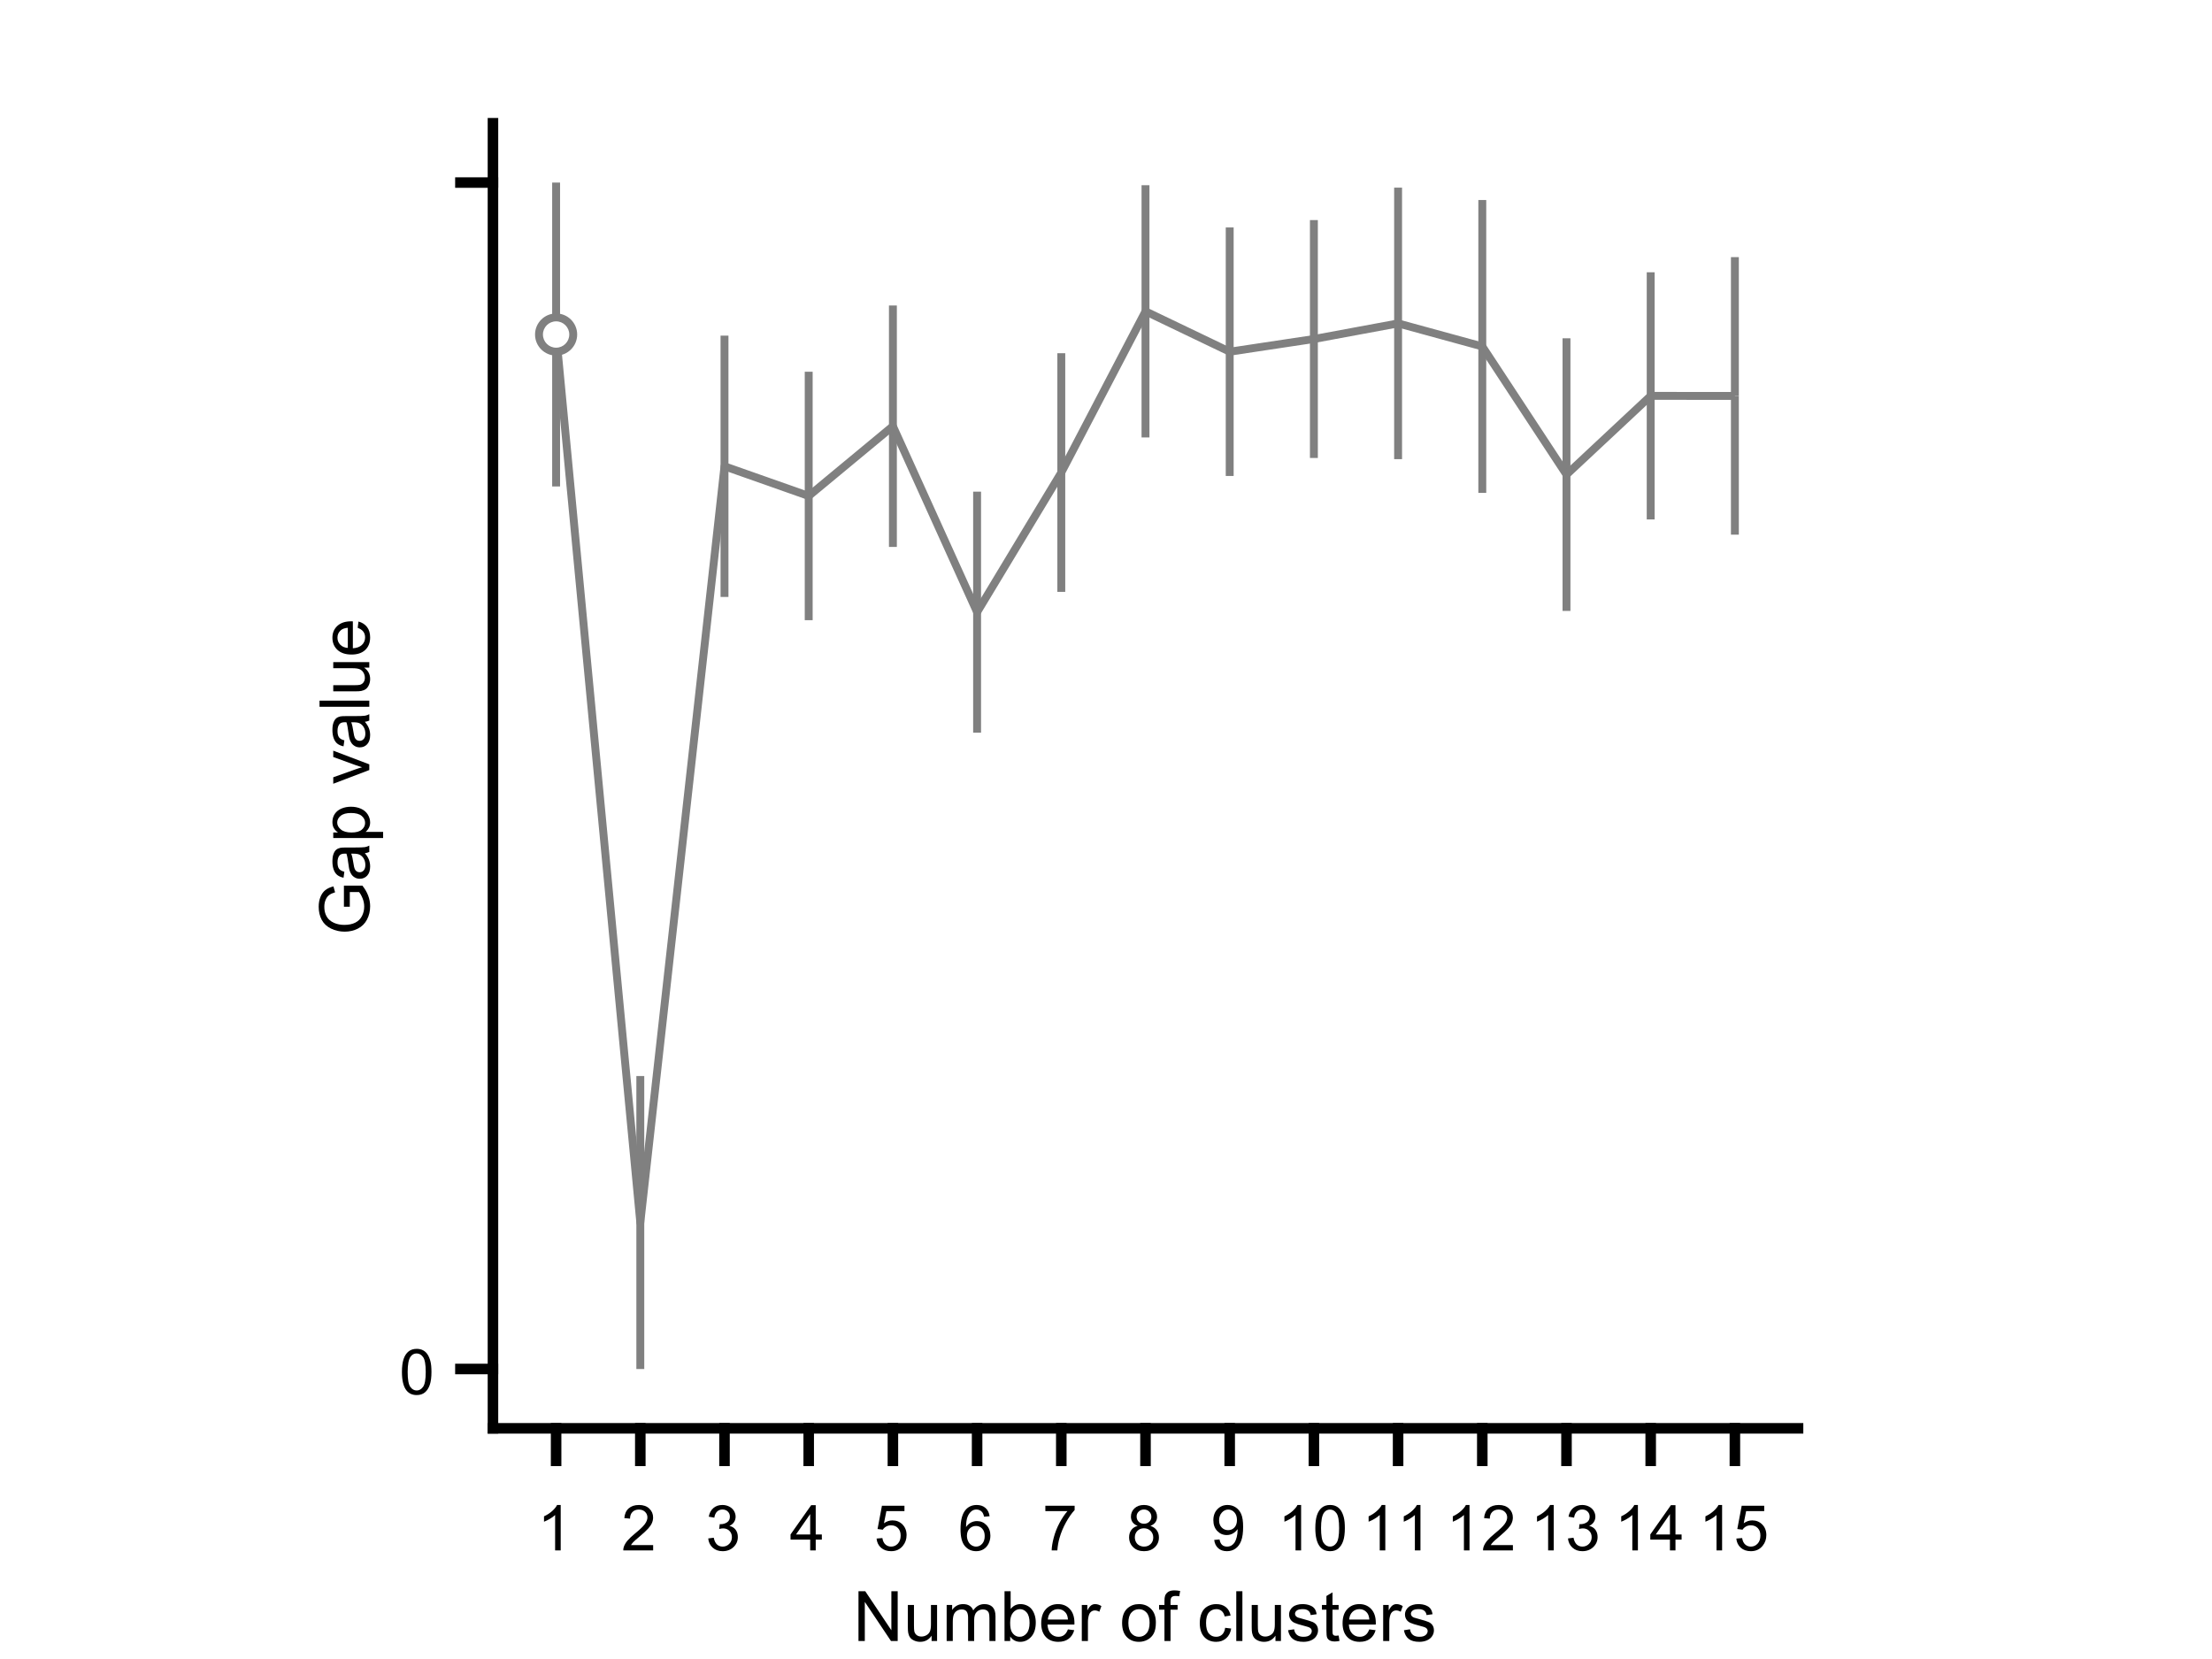
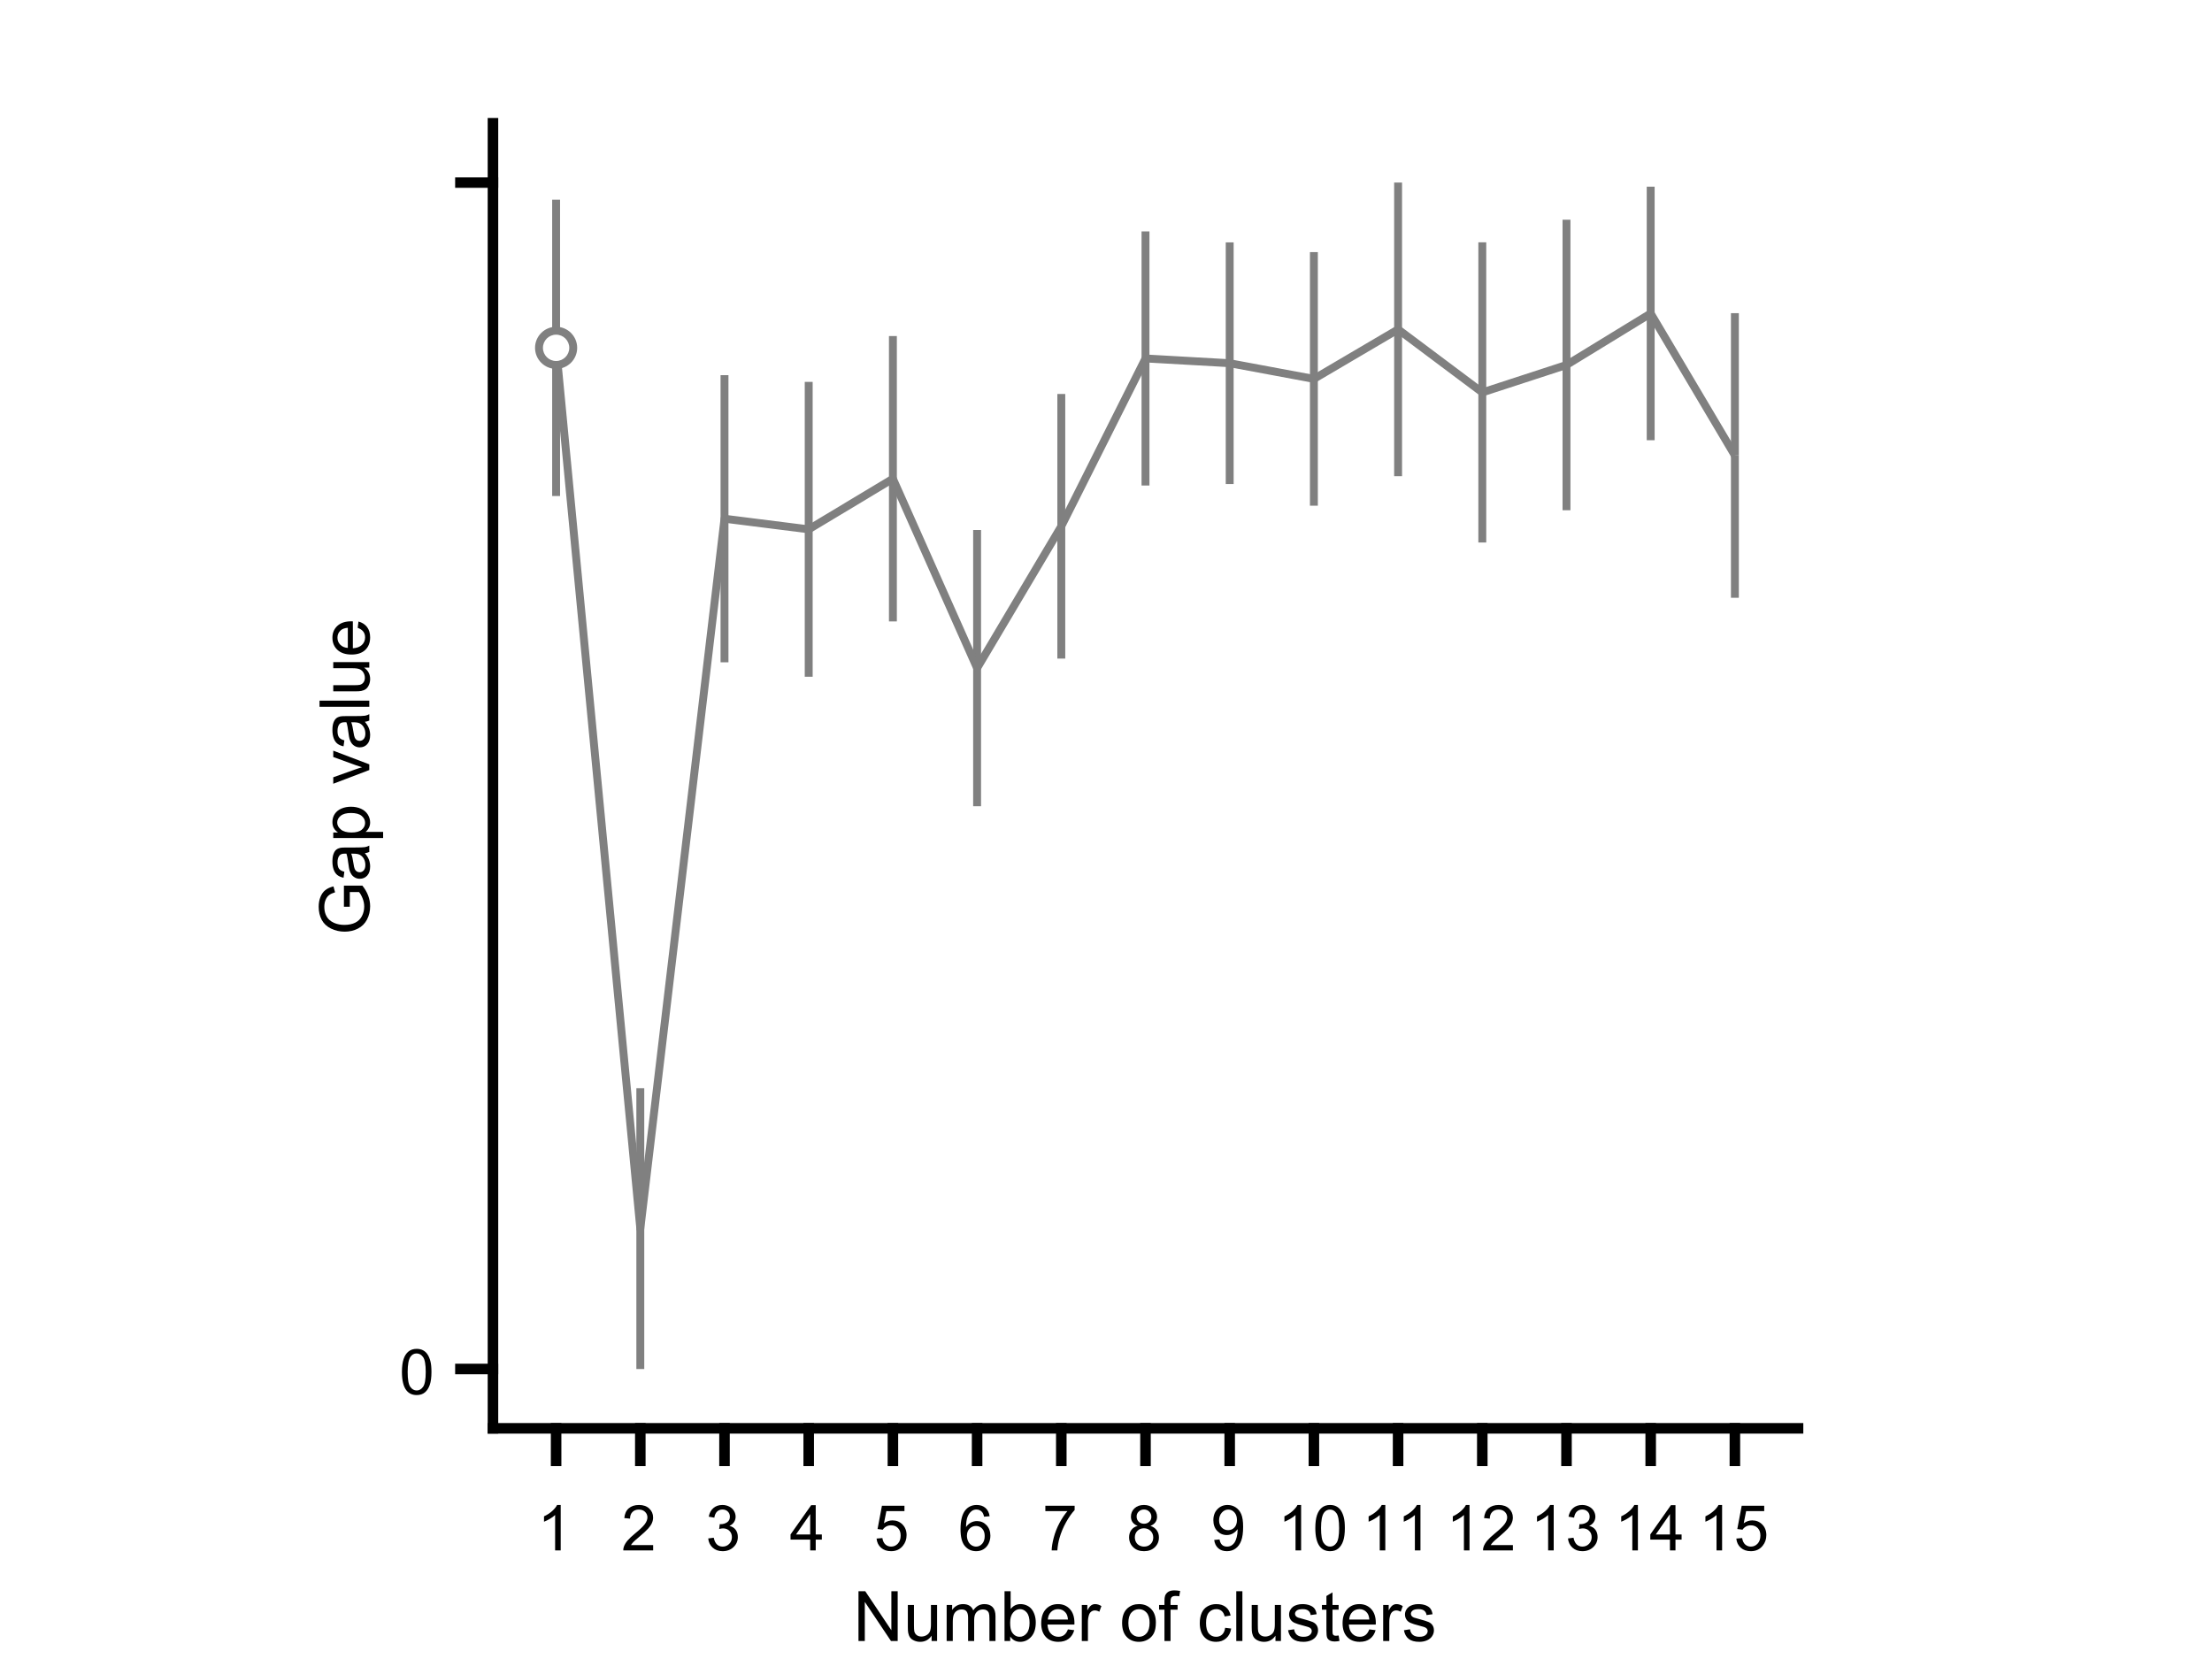
<svg xmlns="http://www.w3.org/2000/svg" style="fill-opacity:1; color-rendering:auto; color-interpolation:auto; text-rendering:auto; stroke:black; stroke-linecap:square; stroke-miterlimit:10; shape-rendering:auto; stroke-opacity:1; fill:black; stroke-dasharray:none; font-weight:normal; stroke-width:1; font-family:'Dialog'; font-style:normal; stroke-linejoin:miter; font-size:12px; stroke-dashoffset:0; image-rendering:auto;" width="700" height="525">
  <defs id="genericDefs" />
  <g>
    <defs id="defs1">
      <clipPath clipPathUnits="userSpaceOnUse" id="clipPath1">
        <path d="M0 0 L700 0 L700 525 L0 525 L0 0 Z" />
      </clipPath>
    </defs>
    <g style="fill:white; stroke:white;">
      <rect x="0" y="0" width="700" style="clip-path:url(#clipPath1); stroke:none;" height="525" />
    </g>
    <g style="fill:white; text-rendering:optimizeSpeed; color-rendering:optimizeSpeed; image-rendering:optimizeSpeed; shape-rendering:crispEdges; stroke:white; color-interpolation:sRGB;">
      <rect x="0" width="700" height="525" y="0" style="stroke:none;" />
    </g>
    <g style="stroke-linecap:butt; fill:gray; text-rendering:geometricPrecision; image-rendering:optimizeQuality; color-rendering:optimizeQuality; stroke-linejoin:round; stroke:gray; color-interpolation:linearRGB; stroke-width:2.5;">
-       <line y2="153.95" style="fill:none;" x1="175.984" x2="175.984" y1="105.861" />
-       <line y2="433.227" style="fill:none;" x1="202.629" x2="202.629" y1="386.873" />
-       <line y2="188.904" style="fill:none;" x1="229.274" x2="229.274" y1="147.559" />
-       <line y2="196.266" style="fill:none;" x1="255.919" x2="255.919" y1="156.953" />
-       <line y2="173.072" style="fill:none;" x1="282.565" x2="282.565" y1="134.87" />
-       <line y2="231.851" style="fill:none;" x1="309.21" x2="309.21" y1="193.718" />
-       <line y2="187.308" style="fill:none;" x1="335.855" x2="335.855" y1="149.538" />
-       <line y2="138.428" style="fill:none;" x1="362.5" x2="362.5" y1="98.523" />
-       <line y2="150.624" style="fill:none;" x1="389.145" x2="389.145" y1="111.298" />
-       <line y2="144.925" style="fill:none;" x1="415.79" x2="415.79" y1="107.283" />
-       <line y2="145.3" style="fill:none;" x1="442.435" x2="442.435" y1="102.343" />
-       <line y2="155.975" style="fill:none;" x1="469.081" x2="469.081" y1="109.633" />
-       <line y2="193.328" style="fill:none;" x1="495.726" x2="495.726" y1="150.187" />
-       <line y2="164.384" style="fill:none;" x1="522.371" x2="522.371" y1="125.278" />
-       <line y2="169.203" style="fill:none;" x1="549.016" x2="549.016" y1="125.287" />
-       <line y2="57.773" style="fill:none;" x1="175.984" x2="175.984" y1="105.861" />
-       <line y2="340.519" style="fill:none;" x1="202.629" x2="202.629" y1="386.873" />
-       <line y2="106.214" style="fill:none;" x1="229.274" x2="229.274" y1="147.559" />
-       <line y2="117.64" style="fill:none;" x1="255.919" x2="255.919" y1="156.953" />
-       <line y2="96.667" style="fill:none;" x1="282.565" x2="282.565" y1="134.87" />
-       <line y2="155.584" style="fill:none;" x1="309.21" x2="309.21" y1="193.718" />
-       <line y2="111.769" style="fill:none;" x1="335.855" x2="335.855" y1="149.538" />
-       <line y2="58.618" style="fill:none;" x1="362.5" x2="362.5" y1="98.523" />
-       <line y2="71.971" style="fill:none;" x1="389.145" x2="389.145" y1="111.298" />
-       <line y2="69.64" style="fill:none;" x1="415.79" x2="415.79" y1="107.283" />
-       <line y2="59.385" style="fill:none;" x1="442.435" x2="442.435" y1="102.343" />
-       <line y2="63.292" style="fill:none;" x1="469.081" x2="469.081" y1="109.633" />
-       <line y2="107.047" style="fill:none;" x1="495.726" x2="495.726" y1="150.187" />
-       <line y2="86.173" style="fill:none;" x1="522.371" x2="522.371" y1="125.278" />
-       <line y2="81.372" style="fill:none;" x1="549.016" x2="549.016" y1="125.287" />
-       <path d="M175.984 105.861 L202.629 386.873 L229.274 147.559 L255.919 156.953 L282.565 134.87 L309.21 193.718 L335.855 149.538 L362.5 98.523 L389.145 111.298 L415.79 107.283 L442.435 102.343 L469.081 109.633 L495.726 150.187 L522.371 125.278 L549.016 125.287" style="fill:none; fill-rule:evenodd;" />
+       <line y2="156.972" style="fill:none;" x1="175.984" x2="175.984" y1="110.075" />
+       <line y2="433.227" style="fill:none;" x1="202.629" x2="202.629" y1="388.807" />
+       <line y2="209.583" style="fill:none;" x1="229.274" x2="229.274" y1="164.148" />
+       <line y2="214.164" style="fill:none;" x1="255.919" x2="255.919" y1="167.509" />
+       <line y2="196.649" style="fill:none;" x1="282.565" x2="282.565" y1="151.5" />
+       <line y2="255.135" style="fill:none;" x1="309.21" x2="309.21" y1="211.428" />
+       <line y2="208.409" style="fill:none;" x1="335.855" x2="335.855" y1="166.541" />
+       <line y2="153.642" style="fill:none;" x1="362.5" x2="362.5" y1="113.434" />
+       <line y2="153.186" style="fill:none;" x1="389.145" x2="389.145" y1="114.94" />
+       <line y2="160.034" style="fill:none;" x1="415.79" x2="415.79" y1="119.907" />
+       <line y2="150.693" style="fill:none;" x1="442.435" x2="442.435" y1="104.233" />
+       <line y2="171.686" style="fill:none;" x1="469.081" x2="469.081" y1="124.183" />
+       <line y2="161.458" style="fill:none;" x1="495.726" x2="495.726" y1="115.495" />
+       <line y2="139.3" style="fill:none;" x1="522.371" x2="522.371" y1="99.193" />
+       <line y2="189.172" style="fill:none;" x1="549.016" x2="549.016" y1="144.137" />
+       <line y2="63.178" style="fill:none;" x1="175.984" x2="175.984" y1="110.075" />
+       <line y2="344.386" style="fill:none;" x1="202.629" x2="202.629" y1="388.807" />
+       <line y2="118.713" style="fill:none;" x1="229.274" x2="229.274" y1="164.148" />
+       <line y2="120.854" style="fill:none;" x1="255.919" x2="255.919" y1="167.509" />
+       <line y2="106.351" style="fill:none;" x1="282.565" x2="282.565" y1="151.5" />
+       <line y2="167.72" style="fill:none;" x1="309.21" x2="309.21" y1="211.428" />
+       <line y2="124.674" style="fill:none;" x1="335.855" x2="335.855" y1="166.541" />
+       <line y2="73.226" style="fill:none;" x1="362.5" x2="362.5" y1="113.434" />
+       <line y2="76.694" style="fill:none;" x1="389.145" x2="389.145" y1="114.94" />
+       <line y2="79.78" style="fill:none;" x1="415.79" x2="415.79" y1="119.907" />
+       <line y2="57.773" style="fill:none;" x1="442.435" x2="442.435" y1="104.233" />
+       <line y2="76.68" style="fill:none;" x1="469.081" x2="469.081" y1="124.183" />
+       <line y2="69.532" style="fill:none;" x1="495.726" x2="495.726" y1="115.495" />
+       <line y2="59.086" style="fill:none;" x1="522.371" x2="522.371" y1="99.193" />
+       <line y2="99.101" style="fill:none;" x1="549.016" x2="549.016" y1="144.137" />
+       <path d="M175.984 110.075 L202.629 388.807 L229.274 164.148 L255.919 167.509 L282.565 151.5 L309.21 211.428 L335.855 166.541 L362.5 113.434 L389.145 114.94 L415.79 119.907 L442.435 104.233 L469.081 124.183 L495.726 115.495 L522.371 99.193 L549.016 144.137" style="fill:none; fill-rule:evenodd;" />
    </g>
-     <g transform="translate(175.9839,105.8612)" style="fill:white; text-rendering:geometricPrecision; color-rendering:optimizeQuality; image-rendering:optimizeQuality; color-interpolation:linearRGB; stroke:white;">
+     <g transform="translate(175.9839,110.0749)" style="fill:white; text-rendering:geometricPrecision; color-rendering:optimizeQuality; image-rendering:optimizeQuality; color-interpolation:linearRGB; stroke:white;">
      <circle r="5.417" style="stroke:none;" cx="0" cy="0" />
    </g>
-     <g transform="translate(175.9839,105.8612)" style="stroke-linecap:butt; fill:gray; text-rendering:geometricPrecision; image-rendering:optimizeQuality; color-rendering:optimizeQuality; stroke-linejoin:round; stroke:gray; color-interpolation:linearRGB; stroke-width:2.5;">
+     <g transform="translate(175.9839,110.0749)" style="stroke-linecap:butt; fill:gray; text-rendering:geometricPrecision; image-rendering:optimizeQuality; color-rendering:optimizeQuality; stroke-linejoin:round; stroke:gray; color-interpolation:linearRGB; stroke-width:2.5;">
      <path style="stroke:none;" d="M0 -4.167 C2.301 -4.167 4.167 -2.301 4.167 0 L4.167 0 C4.167 2.301 2.301 4.167 -0 4.167 C-2.301 4.167 -4.167 2.301 -4.167 -0 C-4.167 -2.301 -2.301 -4.167 0 -4.167 ZM0 -6.667 C-3.682 -6.667 -6.667 -3.682 -6.667 -0 C-6.667 3.682 -3.682 6.667 -0 6.667 C3.682 6.667 6.667 3.682 6.667 0 L6.667 0 C6.667 -3.682 3.682 -6.667 0 -6.667 Z" />
    </g>
    <g style="text-rendering:geometricPrecision; stroke-width:3.333; color-interpolation:linearRGB; color-rendering:optimizeQuality; image-rendering:optimizeQuality; stroke-linejoin:round;">
      <line y2="452" style="fill:none;" x1="156" x2="569" y1="452" />
      <line y2="462.3" style="fill:none;" x1="175.984" x2="175.984" y1="452" />
      <line y2="462.3" style="fill:none;" x1="202.629" x2="202.629" y1="452" />
      <line y2="462.3" style="fill:none;" x1="229.274" x2="229.274" y1="452" />
      <line y2="462.3" style="fill:none;" x1="255.919" x2="255.919" y1="452" />
      <line y2="462.3" style="fill:none;" x1="282.565" x2="282.565" y1="452" />
      <line y2="462.3" style="fill:none;" x1="309.21" x2="309.21" y1="452" />
      <line y2="462.3" style="fill:none;" x1="335.855" x2="335.855" y1="452" />
      <line y2="462.3" style="fill:none;" x1="362.5" x2="362.5" y1="452" />
      <line y2="462.3" style="fill:none;" x1="389.145" x2="389.145" y1="452" />
      <line y2="462.3" style="fill:none;" x1="415.79" x2="415.79" y1="452" />
      <line y2="462.3" style="fill:none;" x1="442.435" x2="442.435" y1="452" />
      <line y2="462.3" style="fill:none;" x1="469.081" x2="469.081" y1="452" />
      <line y2="462.3" style="fill:none;" x1="495.726" x2="495.726" y1="452" />
      <line y2="462.3" style="fill:none;" x1="522.371" x2="522.371" y1="452" />
      <line y2="462.3" style="fill:none;" x1="549.016" x2="549.016" y1="452" />
    </g>
    <g transform="translate(175.9839,469.6333)" style="font-size:20px; text-rendering:geometricPrecision; color-rendering:optimizeQuality; image-rendering:optimizeQuality; font-family:'SansSerif'; color-interpolation:linearRGB;">
      <path style="stroke:none;" d="M1.453 21 L-0.312 21 L-0.312 9.797 Q-0.938 10.406 -1.969 11.008 Q-3 11.609 -3.828 11.922 L-3.828 10.219 Q-2.344 9.531 -1.242 8.539 Q-0.141 7.547 0.312 6.625 L1.453 6.625 L1.453 21 Z" />
    </g>
    <g transform="translate(202.629,469.6333)" style="font-size:20px; text-rendering:geometricPrecision; color-rendering:optimizeQuality; image-rendering:optimizeQuality; font-family:'SansSerif'; color-interpolation:linearRGB;">
      <path style="stroke:none;" d="M4.062 19.312 L4.062 21 L-5.391 21 Q-5.406 20.359 -5.188 19.781 Q-4.828 18.812 -4.031 17.875 Q-3.234 16.938 -1.734 15.703 Q0.609 13.797 1.43 12.68 Q2.25 11.562 2.25 10.562 Q2.25 9.516 1.5 8.797 Q0.75 8.078 -0.453 8.078 Q-1.719 8.078 -2.484 8.844 Q-3.25 9.609 -3.25 10.953 L-5.062 10.766 Q-4.875 8.75 -3.664 7.688 Q-2.453 6.625 -0.406 6.625 Q1.641 6.625 2.844 7.766 Q4.047 8.906 4.047 10.594 Q4.047 11.453 3.695 12.289 Q3.344 13.125 2.531 14.039 Q1.719 14.953 -0.172 16.562 Q-1.766 17.891 -2.211 18.359 Q-2.656 18.828 -2.953 19.312 L4.062 19.312 Z" />
    </g>
    <g transform="translate(229.2742,469.6333)" style="font-size:20px; text-rendering:geometricPrecision; color-rendering:optimizeQuality; image-rendering:optimizeQuality; font-family:'SansSerif'; color-interpolation:linearRGB;">
      <path style="stroke:none;" d="M-5.156 17.219 L-3.406 16.984 Q-3.094 18.484 -2.367 19.141 Q-1.641 19.797 -0.594 19.797 Q0.641 19.797 1.492 18.938 Q2.344 18.078 2.344 16.812 Q2.344 15.594 1.555 14.812 Q0.766 14.031 -0.453 14.031 Q-0.953 14.031 -1.688 14.219 L-1.5 12.672 Q-1.328 12.703 -1.219 12.703 Q-0.094 12.703 0.805 12.117 Q1.703 11.531 1.703 10.312 Q1.703 9.344 1.047 8.703 Q0.391 8.062 -0.641 8.062 Q-1.656 8.062 -2.344 8.711 Q-3.031 9.359 -3.219 10.641 L-4.984 10.328 Q-4.656 8.562 -3.516 7.594 Q-2.375 6.625 -0.672 6.625 Q0.5 6.625 1.484 7.125 Q2.469 7.625 2.992 8.5 Q3.516 9.375 3.516 10.344 Q3.516 11.266 3.016 12.031 Q2.516 12.797 1.547 13.25 Q2.812 13.531 3.516 14.461 Q4.219 15.391 4.219 16.766 Q4.219 18.641 2.852 19.945 Q1.484 21.25 -0.609 21.25 Q-2.5 21.25 -3.742 20.125 Q-4.984 19 -5.156 17.219 Z" />
    </g>
    <g transform="translate(255.9194,469.6333)" style="font-size:20px; text-rendering:geometricPrecision; color-rendering:optimizeQuality; image-rendering:optimizeQuality; font-family:'SansSerif'; color-interpolation:linearRGB;">
      <path style="stroke:none;" d="M0.469 21 L0.469 17.578 L-5.75 17.578 L-5.75 15.953 L0.781 6.688 L2.219 6.688 L2.219 15.953 L4.156 15.953 L4.156 17.578 L2.219 17.578 L2.219 21 L0.469 21 ZM0.469 15.953 L0.469 9.5 L-4.016 15.953 L0.469 15.953 Z" />
    </g>
    <g transform="translate(282.5645,469.6333)" style="font-size:20px; text-rendering:geometricPrecision; color-rendering:optimizeQuality; image-rendering:optimizeQuality; font-family:'SansSerif'; color-interpolation:linearRGB;">
      <path style="stroke:none;" d="M-5.172 17.25 L-3.328 17.094 Q-3.125 18.438 -2.375 19.117 Q-1.625 19.797 -0.562 19.797 Q0.703 19.797 1.578 18.844 Q2.453 17.891 2.453 16.297 Q2.453 14.797 1.609 13.93 Q0.766 13.062 -0.594 13.062 Q-1.453 13.062 -2.133 13.445 Q-2.812 13.828 -3.203 14.453 L-4.859 14.234 L-3.469 6.875 L3.656 6.875 L3.656 8.562 L-2.062 8.562 L-2.828 12.406 Q-1.547 11.5 -0.125 11.5 Q1.75 11.5 3.039 12.805 Q4.328 14.109 4.328 16.141 Q4.328 18.094 3.188 19.5 Q1.812 21.25 -0.562 21.25 Q-2.516 21.25 -3.758 20.156 Q-5 19.062 -5.172 17.25 Z" />
    </g>
    <g transform="translate(309.2097,469.6333)" style="font-size:20px; text-rendering:geometricPrecision; color-rendering:optimizeQuality; image-rendering:optimizeQuality; font-family:'SansSerif'; color-interpolation:linearRGB;">
      <path style="stroke:none;" d="M3.953 10.188 L2.203 10.328 Q1.969 9.297 1.547 8.828 Q0.828 8.062 -0.219 8.062 Q-1.062 8.062 -1.688 8.531 Q-2.516 9.141 -3 10.305 Q-3.484 11.469 -3.5 13.609 Q-2.859 12.656 -1.945 12.188 Q-1.031 11.719 -0.016 11.719 Q1.734 11.719 2.969 13.008 Q4.203 14.297 4.203 16.344 Q4.203 17.703 3.625 18.859 Q3.047 20.016 2.031 20.633 Q1.016 21.25 -0.281 21.25 Q-2.469 21.25 -3.859 19.633 Q-5.25 18.016 -5.25 14.297 Q-5.25 10.156 -3.719 8.266 Q-2.375 6.625 -0.109 6.625 Q1.578 6.625 2.656 7.57 Q3.734 8.516 3.953 10.188 ZM-3.219 16.359 Q-3.219 17.266 -2.836 18.094 Q-2.453 18.922 -1.758 19.359 Q-1.062 19.797 -0.312 19.797 Q0.812 19.797 1.609 18.898 Q2.406 18 2.406 16.453 Q2.406 14.969 1.617 14.117 Q0.828 13.266 -0.375 13.266 Q-1.562 13.266 -2.391 14.117 Q-3.219 14.969 -3.219 16.359 Z" />
    </g>
    <g transform="translate(335.8548,469.6333)" style="font-size:20px; text-rendering:geometricPrecision; color-rendering:optimizeQuality; image-rendering:optimizeQuality; font-family:'SansSerif'; color-interpolation:linearRGB;">
      <path style="stroke:none;" d="M-5.047 8.562 L-5.047 6.875 L4.219 6.875 L4.219 8.234 Q2.844 9.688 1.5 12.102 Q0.156 14.516 -0.562 17.062 Q-1.094 18.859 -1.25 21 L-3.047 21 Q-3.016 19.312 -2.383 16.922 Q-1.75 14.531 -0.562 12.305 Q0.625 10.078 1.953 8.562 L-5.047 8.562 Z" />
    </g>
    <g transform="translate(362.5,469.6333)" style="font-size:20px; text-rendering:geometricPrecision; color-rendering:optimizeQuality; image-rendering:optimizeQuality; font-family:'SansSerif'; color-interpolation:linearRGB;">
      <path style="stroke:none;" d="M-2.469 13.234 Q-3.562 12.828 -4.086 12.086 Q-4.609 11.344 -4.609 10.312 Q-4.609 8.75 -3.484 7.688 Q-2.359 6.625 -0.5 6.625 Q1.375 6.625 2.516 7.711 Q3.656 8.797 3.656 10.359 Q3.656 11.359 3.133 12.094 Q2.609 12.828 1.547 13.234 Q2.875 13.672 3.562 14.625 Q4.25 15.578 4.25 16.906 Q4.25 18.75 2.945 20 Q1.641 21.25 -0.469 21.25 Q-2.594 21.25 -3.891 19.992 Q-5.188 18.734 -5.188 16.859 Q-5.188 15.469 -4.477 14.523 Q-3.766 13.578 -2.469 13.234 ZM-2.812 10.25 Q-2.812 11.266 -2.156 11.914 Q-1.5 12.562 -0.469 12.562 Q0.547 12.562 1.203 11.922 Q1.859 11.281 1.859 10.359 Q1.859 9.391 1.188 8.727 Q0.516 8.062 -0.484 8.062 Q-1.484 8.062 -2.148 8.711 Q-2.812 9.359 -2.812 10.25 ZM-3.375 16.875 Q-3.375 17.625 -3.023 18.328 Q-2.672 19.031 -1.969 19.414 Q-1.266 19.797 -0.453 19.797 Q0.812 19.797 1.633 18.984 Q2.453 18.172 2.453 16.922 Q2.453 15.656 1.609 14.828 Q0.766 14 -0.516 14 Q-1.75 14 -2.562 14.82 Q-3.375 15.641 -3.375 16.875 Z" />
    </g>
    <g transform="translate(389.1452,469.6333)" style="font-size:20px; text-rendering:geometricPrecision; color-rendering:optimizeQuality; image-rendering:optimizeQuality; font-family:'SansSerif'; color-interpolation:linearRGB;">
      <path style="stroke:none;" d="M-4.906 17.688 L-3.219 17.531 Q-3 18.719 -2.398 19.258 Q-1.797 19.797 -0.844 19.797 Q-0.031 19.797 0.578 19.43 Q1.188 19.062 1.578 18.438 Q1.969 17.812 2.234 16.758 Q2.5 15.703 2.5 14.609 Q2.5 14.5 2.484 14.266 Q1.953 15.094 1.047 15.617 Q0.141 16.141 -0.938 16.141 Q-2.703 16.141 -3.938 14.852 Q-5.172 13.562 -5.172 11.453 Q-5.172 9.281 -3.883 7.953 Q-2.594 6.625 -0.672 6.625 Q0.734 6.625 1.891 7.375 Q3.047 8.125 3.648 9.516 Q4.25 10.906 4.25 13.547 Q4.25 16.297 3.648 17.922 Q3.047 19.547 1.875 20.398 Q0.703 21.25 -0.875 21.25 Q-2.562 21.25 -3.625 20.312 Q-4.688 19.375 -4.906 17.688 ZM2.297 11.375 Q2.297 9.859 1.492 8.969 Q0.688 8.078 -0.453 8.078 Q-1.625 8.078 -2.492 9.039 Q-3.359 10 -3.359 11.516 Q-3.359 12.891 -2.539 13.742 Q-1.719 14.594 -0.5 14.594 Q0.719 14.594 1.508 13.742 Q2.297 12.891 2.297 11.375 Z" />
    </g>
    <g transform="translate(415.7903,469.6333)" style="font-size:20px; text-rendering:geometricPrecision; color-rendering:optimizeQuality; image-rendering:optimizeQuality; font-family:'SansSerif'; color-interpolation:linearRGB;">
      <path style="stroke:none;" d="M-4.047 21 L-5.812 21 L-5.812 9.797 Q-6.438 10.406 -7.469 11.008 Q-8.5 11.609 -9.328 11.922 L-9.328 10.219 Q-7.844 9.531 -6.742 8.539 Q-5.641 7.547 -5.188 6.625 L-4.047 6.625 L-4.047 21 ZM0.451 13.938 Q0.451 11.406 0.975 9.852 Q1.498 8.297 2.529 7.461 Q3.561 6.625 5.123 6.625 Q6.279 6.625 7.146 7.086 Q8.014 7.547 8.576 8.422 Q9.139 9.297 9.467 10.555 Q9.795 11.812 9.795 13.938 Q9.795 16.453 9.271 18 Q8.748 19.547 7.725 20.398 Q6.701 21.25 5.123 21.25 Q3.045 21.25 1.873 19.766 Q0.451 17.969 0.451 13.938 ZM2.264 13.938 Q2.264 17.469 3.084 18.633 Q3.904 19.797 5.123 19.797 Q6.326 19.797 7.154 18.625 Q7.982 17.453 7.982 13.938 Q7.982 10.406 7.154 9.242 Q6.326 8.078 5.107 8.078 Q3.889 8.078 3.17 9.109 Q2.264 10.406 2.264 13.938 Z" />
    </g>
    <g transform="translate(442.4355,469.6333)" style="font-size:20px; text-rendering:geometricPrecision; color-rendering:optimizeQuality; image-rendering:optimizeQuality; font-family:'SansSerif'; color-interpolation:linearRGB;">
      <path style="stroke:none;" d="M-4.047 21 L-5.812 21 L-5.812 9.797 Q-6.438 10.406 -7.469 11.008 Q-8.5 11.609 -9.328 11.922 L-9.328 10.219 Q-7.844 9.531 -6.742 8.539 Q-5.641 7.547 -5.188 6.625 L-4.047 6.625 L-4.047 21 ZM7.076 21 L5.311 21 L5.311 9.797 Q4.686 10.406 3.654 11.008 Q2.623 11.609 1.795 11.922 L1.795 10.219 Q3.279 9.531 4.381 8.539 Q5.482 7.547 5.936 6.625 L7.076 6.625 L7.076 21 Z" />
    </g>
    <g transform="translate(469.0807,469.6333)" style="font-size:20px; text-rendering:geometricPrecision; color-rendering:optimizeQuality; image-rendering:optimizeQuality; font-family:'SansSerif'; color-interpolation:linearRGB;">
      <path style="stroke:none;" d="M-4.047 21 L-5.812 21 L-5.812 9.797 Q-6.438 10.406 -7.469 11.008 Q-8.5 11.609 -9.328 11.922 L-9.328 10.219 Q-7.844 9.531 -6.742 8.539 Q-5.641 7.547 -5.188 6.625 L-4.047 6.625 L-4.047 21 ZM9.685 19.312 L9.685 21 L0.232 21 Q0.217 20.359 0.435 19.781 Q0.795 18.812 1.592 17.875 Q2.389 16.938 3.889 15.703 Q6.232 13.797 7.053 12.68 Q7.873 11.562 7.873 10.562 Q7.873 9.516 7.123 8.797 Q6.373 8.078 5.17 8.078 Q3.904 8.078 3.139 8.844 Q2.373 9.609 2.373 10.953 L0.56 10.766 Q0.748 8.75 1.959 7.688 Q3.17 6.625 5.217 6.625 Q7.264 6.625 8.467 7.766 Q9.67 8.906 9.67 10.594 Q9.67 11.453 9.318 12.289 Q8.967 13.125 8.154 14.039 Q7.342 14.953 5.451 16.562 Q3.857 17.891 3.412 18.359 Q2.967 18.828 2.67 19.312 L9.685 19.312 Z" />
    </g>
    <g transform="translate(495.7258,469.6333)" style="font-size:20px; text-rendering:geometricPrecision; color-rendering:optimizeQuality; image-rendering:optimizeQuality; font-family:'SansSerif'; color-interpolation:linearRGB;">
      <path style="stroke:none;" d="M-4.047 21 L-5.812 21 L-5.812 9.797 Q-6.438 10.406 -7.469 11.008 Q-8.5 11.609 -9.328 11.922 L-9.328 10.219 Q-7.844 9.531 -6.742 8.539 Q-5.641 7.547 -5.188 6.625 L-4.047 6.625 L-4.047 21 ZM0.467 17.219 L2.217 16.984 Q2.529 18.484 3.256 19.141 Q3.982 19.797 5.029 19.797 Q6.264 19.797 7.115 18.938 Q7.967 18.078 7.967 16.812 Q7.967 15.594 7.178 14.812 Q6.389 14.031 5.17 14.031 Q4.67 14.031 3.936 14.219 L4.123 12.672 Q4.295 12.703 4.404 12.703 Q5.529 12.703 6.428 12.117 Q7.326 11.531 7.326 10.312 Q7.326 9.344 6.67 8.703 Q6.014 8.062 4.982 8.062 Q3.967 8.062 3.279 8.711 Q2.592 9.359 2.404 10.641 L0.639 10.328 Q0.967 8.562 2.107 7.594 Q3.248 6.625 4.951 6.625 Q6.123 6.625 7.107 7.125 Q8.092 7.625 8.615 8.5 Q9.139 9.375 9.139 10.344 Q9.139 11.266 8.639 12.031 Q8.139 12.797 7.17 13.25 Q8.435 13.531 9.139 14.461 Q9.842 15.391 9.842 16.766 Q9.842 18.641 8.475 19.945 Q7.107 21.25 5.014 21.25 Q3.123 21.25 1.881 20.125 Q0.639 19 0.467 17.219 Z" />
    </g>
    <g transform="translate(522.371,469.6333)" style="font-size:20px; text-rendering:geometricPrecision; color-rendering:optimizeQuality; image-rendering:optimizeQuality; font-family:'SansSerif'; color-interpolation:linearRGB;">
      <path style="stroke:none;" d="M-4.047 21 L-5.812 21 L-5.812 9.797 Q-6.438 10.406 -7.469 11.008 Q-8.5 11.609 -9.328 11.922 L-9.328 10.219 Q-7.844 9.531 -6.742 8.539 Q-5.641 7.547 -5.188 6.625 L-4.047 6.625 L-4.047 21 ZM6.092 21 L6.092 17.578 L-0.127 17.578 L-0.127 15.953 L6.404 6.688 L7.842 6.688 L7.842 15.953 L9.779 15.953 L9.779 17.578 L7.842 17.578 L7.842 21 L6.092 21 ZM6.092 15.953 L6.092 9.5 L1.607 15.953 L6.092 15.953 Z" />
    </g>
    <g transform="translate(549.0161,469.6333)" style="font-size:20px; text-rendering:geometricPrecision; color-rendering:optimizeQuality; image-rendering:optimizeQuality; font-family:'SansSerif'; color-interpolation:linearRGB;">
      <path style="stroke:none;" d="M-4.047 21 L-5.812 21 L-5.812 9.797 Q-6.438 10.406 -7.469 11.008 Q-8.5 11.609 -9.328 11.922 L-9.328 10.219 Q-7.844 9.531 -6.742 8.539 Q-5.641 7.547 -5.188 6.625 L-4.047 6.625 L-4.047 21 ZM0.451 17.25 L2.295 17.094 Q2.498 18.438 3.248 19.117 Q3.998 19.797 5.061 19.797 Q6.326 19.797 7.201 18.844 Q8.076 17.891 8.076 16.297 Q8.076 14.797 7.232 13.93 Q6.389 13.062 5.029 13.062 Q4.17 13.062 3.49 13.445 Q2.811 13.828 2.42 14.453 L0.764 14.234 L2.154 6.875 L9.279 6.875 L9.279 8.562 L3.561 8.562 L2.795 12.406 Q4.076 11.5 5.498 11.5 Q7.373 11.5 8.662 12.805 Q9.951 14.109 9.951 16.141 Q9.951 18.094 8.81 19.5 Q7.436 21.25 5.061 21.25 Q3.107 21.25 1.865 20.156 Q0.623 19.062 0.451 17.25 Z" />
    </g>
    <g transform="translate(362.5002,496.3)" style="font-size:22px; text-rendering:geometricPrecision; color-rendering:optimizeQuality; image-rendering:optimizeQuality; font-family:'SansSerif'; color-interpolation:linearRGB;">
      <path style="stroke:none;" d="M-90.828 23 L-90.828 7.25 L-88.688 7.25 L-80.422 19.609 L-80.422 7.25 L-78.422 7.25 L-78.422 23 L-80.547 23 L-88.828 10.625 L-88.828 23 L-90.828 23 ZM-67.69 23 L-67.69 21.328 Q-69.019 23.266 -71.3 23.266 Q-72.315 23.266 -73.19 22.875 Q-74.065 22.484 -74.487 21.898 Q-74.909 21.312 -75.081 20.469 Q-75.206 19.891 -75.206 18.656 L-75.206 11.594 L-73.269 11.594 L-73.269 17.922 Q-73.269 19.438 -73.159 19.953 Q-72.972 20.719 -72.378 21.156 Q-71.784 21.594 -70.925 21.594 Q-70.05 21.594 -69.284 21.148 Q-68.519 20.703 -68.206 19.938 Q-67.894 19.172 -67.894 17.703 L-67.894 11.594 L-65.956 11.594 L-65.956 23 L-67.69 23 ZM-62.924 23 L-62.924 11.594 L-61.19 11.594 L-61.19 13.188 Q-60.658 12.359 -59.768 11.844 Q-58.877 11.328 -57.736 11.328 Q-56.471 11.328 -55.658 11.859 Q-54.846 12.391 -54.518 13.328 Q-53.158 11.328 -50.986 11.328 Q-49.299 11.328 -48.385 12.273 Q-47.471 13.219 -47.471 15.172 L-47.471 23 L-49.393 23 L-49.393 15.812 Q-49.393 14.656 -49.58 14.141 Q-49.768 13.625 -50.26 13.32 Q-50.752 13.016 -51.424 13.016 Q-52.627 13.016 -53.424 13.812 Q-54.221 14.609 -54.221 16.375 L-54.221 23 L-56.143 23 L-56.143 15.594 Q-56.143 14.297 -56.619 13.656 Q-57.096 13.016 -58.174 13.016 Q-58.986 13.016 -59.682 13.445 Q-60.377 13.875 -60.682 14.695 Q-60.986 15.516 -60.986 17.078 L-60.986 23 L-62.924 23 ZM-42.816 23 L-44.613 23 L-44.613 7.25 L-42.676 7.25 L-42.676 12.875 Q-41.457 11.328 -39.551 11.328 Q-38.504 11.328 -37.559 11.758 Q-36.613 12.188 -36.012 12.953 Q-35.41 13.719 -35.066 14.805 Q-34.723 15.891 -34.723 17.125 Q-34.723 20.062 -36.168 21.664 Q-37.613 23.266 -39.645 23.266 Q-41.66 23.266 -42.816 21.578 L-42.816 23 ZM-42.832 17.203 Q-42.832 19.266 -42.285 20.172 Q-41.363 21.672 -39.816 21.672 Q-38.535 21.672 -37.613 20.57 Q-36.691 19.469 -36.691 17.281 Q-36.691 15.047 -37.582 13.984 Q-38.473 12.922 -39.723 12.922 Q-40.988 12.922 -41.91 14.023 Q-42.832 15.125 -42.832 17.203 ZM-24.55 19.328 L-22.55 19.578 Q-23.034 21.328 -24.308 22.297 Q-25.581 23.266 -27.581 23.266 Q-30.081 23.266 -31.542 21.719 Q-33.003 20.172 -33.003 17.391 Q-33.003 14.516 -31.526 12.922 Q-30.05 11.328 -27.675 11.328 Q-25.394 11.328 -23.94 12.891 Q-22.487 14.453 -22.487 17.281 Q-22.487 17.453 -22.503 17.797 L-31.019 17.797 Q-30.909 19.672 -29.948 20.672 Q-28.987 21.672 -27.565 21.672 Q-26.503 21.672 -25.753 21.109 Q-25.003 20.547 -24.55 19.328 ZM-30.909 16.203 L-24.534 16.203 Q-24.659 14.766 -25.269 14.047 Q-26.19 12.922 -27.659 12.922 Q-28.987 12.922 -29.894 13.812 Q-30.8 14.703 -30.909 16.203 ZM-20.158 23 L-20.158 11.594 L-18.408 11.594 L-18.408 13.328 Q-17.752 12.109 -17.182 11.719 Q-16.611 11.328 -15.94 11.328 Q-14.955 11.328 -13.955 11.953 L-14.611 13.75 Q-15.33 13.328 -16.033 13.328 Q-16.674 13.328 -17.174 13.711 Q-17.674 14.094 -17.893 14.766 Q-18.221 15.797 -18.221 17.031 L-18.221 23 L-20.158 23 ZM-7.407 17.297 Q-7.407 14.125 -5.642 12.594 Q-4.173 11.328 -2.063 11.328 Q0.296 11.328 1.788 12.875 Q3.28 14.422 3.28 17.141 Q3.28 19.344 2.616 20.602 Q1.952 21.859 0.694 22.562 Q-0.564 23.266 -2.063 23.266 Q-4.454 23.266 -5.931 21.727 Q-7.407 20.188 -7.407 17.297 ZM-5.423 17.297 Q-5.423 19.484 -4.47 20.578 Q-3.517 21.672 -2.063 21.672 Q-0.626 21.672 0.335 20.57 Q1.296 19.469 1.296 17.234 Q1.296 15.109 0.335 14.023 Q-0.626 12.938 -2.063 12.938 Q-3.517 12.938 -4.47 14.023 Q-5.423 15.109 -5.423 17.297 ZM6 23 L6 13.094 L4.297 13.094 L4.297 11.594 L6 11.594 L6 10.375 Q6 9.234 6.203 8.672 Q6.484 7.922 7.188 7.453 Q7.891 6.984 9.172 6.984 Q9.984 6.984 10.969 7.172 L10.672 8.859 Q10.078 8.75 9.547 8.75 Q8.656 8.75 8.289 9.125 Q7.922 9.5 7.922 10.531 L7.922 11.594 L10.156 11.594 L10.156 13.094 L7.922 13.094 L7.922 23 L6 23 ZM25.209 18.828 L27.115 19.062 Q26.803 21.031 25.521 22.148 Q24.24 23.266 22.365 23.266 Q20.021 23.266 18.6 21.734 Q17.178 20.203 17.178 17.344 Q17.178 15.484 17.787 14.102 Q18.396 12.719 19.654 12.023 Q20.912 11.328 22.381 11.328 Q24.24 11.328 25.42 12.273 Q26.6 13.219 26.928 14.938 L25.053 15.234 Q24.787 14.078 24.1 13.5 Q23.412 12.922 22.459 12.922 Q20.99 12.922 20.076 13.969 Q19.162 15.016 19.162 17.281 Q19.162 19.578 20.045 20.625 Q20.928 21.672 22.35 21.672 Q23.49 21.672 24.248 20.969 Q25.006 20.266 25.209 18.828 ZM28.725 23 L28.725 7.25 L30.662 7.25 L30.662 23 L28.725 23 ZM41.128 23 L41.128 21.328 Q39.8 23.266 37.519 23.266 Q36.503 23.266 35.628 22.875 Q34.753 22.484 34.331 21.898 Q33.909 21.312 33.737 20.469 Q33.612 19.891 33.612 18.656 L33.612 11.594 L35.55 11.594 L35.55 17.922 Q35.55 19.438 35.659 19.953 Q35.847 20.719 36.44 21.156 Q37.034 21.594 37.894 21.594 Q38.769 21.594 39.534 21.148 Q40.3 20.703 40.612 19.938 Q40.925 19.172 40.925 17.703 L40.925 11.594 L42.862 11.594 L42.862 23 L41.128 23 ZM45.113 19.594 L47.035 19.297 Q47.191 20.438 47.926 21.055 Q48.66 21.672 49.988 21.672 Q51.316 21.672 51.965 21.125 Q52.613 20.578 52.613 19.859 Q52.613 19.203 52.035 18.828 Q51.645 18.562 50.066 18.172 Q47.926 17.625 47.105 17.234 Q46.285 16.844 45.863 16.148 Q45.441 15.453 45.441 14.625 Q45.441 13.859 45.793 13.211 Q46.145 12.562 46.738 12.125 Q47.191 11.797 47.973 11.562 Q48.754 11.328 49.645 11.328 Q50.988 11.328 52.004 11.719 Q53.02 12.109 53.504 12.766 Q53.988 13.422 54.16 14.531 L52.27 14.797 Q52.145 13.906 51.527 13.414 Q50.91 12.922 49.785 12.922 Q48.441 12.922 47.879 13.359 Q47.316 13.797 47.316 14.391 Q47.316 14.766 47.551 15.078 Q47.785 15.391 48.285 15.594 Q48.582 15.688 49.988 16.078 Q52.051 16.625 52.863 16.977 Q53.676 17.328 54.137 17.992 Q54.598 18.656 54.598 19.641 Q54.598 20.609 54.035 21.469 Q53.473 22.328 52.402 22.797 Q51.332 23.266 49.988 23.266 Q47.77 23.266 46.605 22.336 Q45.441 21.406 45.113 19.594 ZM61.113 21.266 L61.395 22.984 Q60.582 23.156 59.926 23.156 Q58.879 23.156 58.301 22.82 Q57.723 22.484 57.488 21.945 Q57.254 21.406 57.254 19.656 L57.254 13.094 L55.832 13.094 L55.832 11.594 L57.254 11.594 L57.254 8.766 L59.176 7.609 L59.176 11.594 L61.113 11.594 L61.113 13.094 L59.176 13.094 L59.176 19.766 Q59.176 20.594 59.277 20.828 Q59.379 21.062 59.605 21.203 Q59.832 21.344 60.27 21.344 Q60.582 21.344 61.113 21.266 ZM70.819 19.328 L72.819 19.578 Q72.335 21.328 71.061 22.297 Q69.788 23.266 67.788 23.266 Q65.288 23.266 63.827 21.719 Q62.366 20.172 62.366 17.391 Q62.366 14.516 63.843 12.922 Q65.319 11.328 67.694 11.328 Q69.976 11.328 71.429 12.891 Q72.882 14.453 72.882 17.281 Q72.882 17.453 72.866 17.797 L64.351 17.797 Q64.46 19.672 65.421 20.672 Q66.382 21.672 67.804 21.672 Q68.866 21.672 69.616 21.109 Q70.366 20.547 70.819 19.328 ZM64.46 16.203 L70.835 16.203 Q70.71 14.766 70.101 14.047 Q69.179 12.922 67.71 12.922 Q66.382 12.922 65.476 13.812 Q64.569 14.703 64.46 16.203 ZM75.211 23 L75.211 11.594 L76.961 11.594 L76.961 13.328 Q77.617 12.109 78.188 11.719 Q78.758 11.328 79.43 11.328 Q80.414 11.328 81.414 11.953 L80.758 13.75 Q80.039 13.328 79.336 13.328 Q78.695 13.328 78.195 13.711 Q77.695 14.094 77.477 14.766 Q77.148 15.797 77.148 17.031 L77.148 23 L75.211 23 ZM81.787 19.594 L83.709 19.297 Q83.865 20.438 84.6 21.055 Q85.334 21.672 86.662 21.672 Q87.99 21.672 88.639 21.125 Q89.287 20.578 89.287 19.859 Q89.287 19.203 88.709 18.828 Q88.318 18.562 86.74 18.172 Q84.6 17.625 83.779 17.234 Q82.959 16.844 82.537 16.148 Q82.115 15.453 82.115 14.625 Q82.115 13.859 82.467 13.211 Q82.818 12.562 83.412 12.125 Q83.865 11.797 84.647 11.562 Q85.428 11.328 86.318 11.328 Q87.662 11.328 88.678 11.719 Q89.693 12.109 90.178 12.766 Q90.662 13.422 90.834 14.531 L88.943 14.797 Q88.818 13.906 88.201 13.414 Q87.584 12.922 86.459 12.922 Q85.115 12.922 84.553 13.359 Q83.99 13.797 83.99 14.391 Q83.99 14.766 84.225 15.078 Q84.459 15.391 84.959 15.594 Q85.256 15.688 86.662 16.078 Q88.725 16.625 89.537 16.977 Q90.35 17.328 90.811 17.992 Q91.272 18.656 91.272 19.641 Q91.272 20.609 90.709 21.469 Q90.147 22.328 89.076 22.797 Q88.006 23.266 86.662 23.266 Q84.443 23.266 83.279 22.336 Q82.115 21.406 81.787 19.594 Z" />
    </g>
    <g style="text-rendering:geometricPrecision; stroke-width:3.333; color-interpolation:linearRGB; color-rendering:optimizeQuality; image-rendering:optimizeQuality; stroke-linejoin:round;">
      <line y2="39" style="fill:none;" x1="156" x2="156" y1="452" />
      <line y2="433.227" style="fill:none;" x1="156" x2="145.7" y1="433.227" />
      <line y2="57.773" style="fill:none;" x1="156" x2="145.7" y1="57.773" />
    </g>
    <g transform="translate(138.3667,433.2273)" style="font-size:20px; text-rendering:geometricPrecision; color-rendering:optimizeQuality; image-rendering:optimizeQuality; font-family:'SansSerif'; color-interpolation:linearRGB;">
      <path style="stroke:none;" d="M-11.172 0.938 Q-11.172 -1.594 -10.648 -3.148 Q-10.125 -4.703 -9.094 -5.539 Q-8.062 -6.375 -6.5 -6.375 Q-5.344 -6.375 -4.477 -5.914 Q-3.609 -5.453 -3.047 -4.578 Q-2.484 -3.703 -2.156 -2.445 Q-1.828 -1.188 -1.828 0.938 Q-1.828 3.453 -2.352 5 Q-2.875 6.547 -3.898 7.398 Q-4.922 8.25 -6.5 8.25 Q-8.578 8.25 -9.75 6.766 Q-11.172 4.969 -11.172 0.938 ZM-9.359 0.938 Q-9.359 4.469 -8.539 5.633 Q-7.719 6.797 -6.5 6.797 Q-5.297 6.797 -4.469 5.625 Q-3.641 4.453 -3.641 0.938 Q-3.641 -2.594 -4.469 -3.758 Q-5.297 -4.922 -6.516 -4.922 Q-7.734 -4.922 -8.453 -3.891 Q-9.359 -2.594 -9.359 0.938 Z" />
    </g>
    <g transform="translate(121.8667,245.4998) rotate(-90)" style="font-size:22px; text-rendering:geometricPrecision; color-rendering:optimizeQuality; image-rendering:optimizeQuality; font-family:'SansSerif'; color-interpolation:linearRGB;">
      <path style="stroke:none;" d="M-41.438 -11.172 L-41.438 -13.031 L-34.766 -13.031 L-34.766 -7.188 Q-36.297 -5.969 -37.93 -5.352 Q-39.562 -4.734 -41.281 -4.734 Q-43.609 -4.734 -45.5 -5.727 Q-47.391 -6.719 -48.359 -8.602 Q-49.328 -10.484 -49.328 -12.797 Q-49.328 -15.094 -48.367 -17.086 Q-47.406 -19.078 -45.602 -20.047 Q-43.797 -21.016 -41.438 -21.016 Q-39.734 -21.016 -38.352 -20.461 Q-36.969 -19.906 -36.188 -18.922 Q-35.406 -17.938 -35 -16.344 L-36.875 -15.828 Q-37.234 -17.031 -37.758 -17.719 Q-38.281 -18.406 -39.258 -18.82 Q-40.234 -19.234 -41.438 -19.234 Q-42.859 -19.234 -43.906 -18.797 Q-44.953 -18.359 -45.586 -17.656 Q-46.219 -16.953 -46.578 -16.094 Q-47.188 -14.641 -47.188 -12.922 Q-47.188 -10.828 -46.461 -9.406 Q-45.734 -7.984 -44.344 -7.297 Q-42.953 -6.609 -41.406 -6.609 Q-40.047 -6.609 -38.758 -7.133 Q-37.469 -7.656 -36.797 -8.25 L-36.797 -11.172 L-41.438 -11.172 ZM-24.497 -6.406 Q-25.56 -5.5 -26.56 -5.117 Q-27.56 -4.734 -28.7 -4.734 Q-30.575 -4.734 -31.583 -5.656 Q-32.591 -6.578 -32.591 -8.016 Q-32.591 -8.844 -32.208 -9.539 Q-31.825 -10.234 -31.208 -10.648 Q-30.591 -11.062 -29.825 -11.281 Q-29.247 -11.438 -28.106 -11.578 Q-25.763 -11.859 -24.653 -12.234 Q-24.638 -12.641 -24.638 -12.75 Q-24.638 -13.922 -25.185 -14.406 Q-25.935 -15.062 -27.388 -15.062 Q-28.763 -15.062 -29.411 -14.586 Q-30.06 -14.109 -30.372 -12.891 L-32.263 -13.156 Q-31.997 -14.375 -31.411 -15.117 Q-30.825 -15.859 -29.708 -16.266 Q-28.591 -16.672 -27.106 -16.672 Q-25.653 -16.672 -24.739 -16.328 Q-23.825 -15.984 -23.395 -15.461 Q-22.966 -14.938 -22.794 -14.141 Q-22.7 -13.641 -22.7 -12.359 L-22.7 -9.781 Q-22.7 -7.078 -22.575 -6.367 Q-22.45 -5.656 -22.091 -5 L-24.106 -5 Q-24.403 -5.609 -24.497 -6.406 ZM-24.653 -10.719 Q-25.7 -10.297 -27.81 -10 Q-28.997 -9.828 -29.497 -9.609 Q-29.997 -9.391 -30.263 -8.977 Q-30.528 -8.562 -30.528 -8.062 Q-30.528 -7.281 -29.942 -6.766 Q-29.356 -6.25 -28.231 -6.25 Q-27.106 -6.25 -26.239 -6.742 Q-25.372 -7.234 -24.966 -8.078 Q-24.653 -8.734 -24.653 -10.016 L-24.653 -10.719 ZM-19.699 -0.625 L-19.699 -16.406 L-17.934 -16.406 L-17.934 -14.922 Q-17.324 -15.797 -16.535 -16.234 Q-15.746 -16.672 -14.637 -16.672 Q-13.168 -16.672 -12.051 -15.914 Q-10.934 -15.156 -10.363 -13.789 Q-9.793 -12.422 -9.793 -10.797 Q-9.793 -9.047 -10.426 -7.641 Q-11.059 -6.234 -12.254 -5.484 Q-13.449 -4.734 -14.777 -4.734 Q-15.73 -4.734 -16.504 -5.148 Q-17.277 -5.562 -17.762 -6.188 L-17.762 -0.625 L-19.699 -0.625 ZM-17.949 -10.641 Q-17.949 -8.438 -17.059 -7.383 Q-16.168 -6.328 -14.902 -6.328 Q-13.605 -6.328 -12.691 -7.422 Q-11.777 -8.516 -11.777 -10.797 Q-11.777 -12.984 -12.676 -14.07 Q-13.574 -15.156 -14.809 -15.156 Q-16.043 -15.156 -16.996 -14 Q-17.949 -12.844 -17.949 -10.641 ZM1.82 -5 L-2.523 -16.406 L-0.477 -16.406 L1.961 -9.578 Q2.367 -8.469 2.695 -7.281 Q2.961 -8.188 3.414 -9.453 L5.945 -16.406 L7.945 -16.406 L3.617 -5 L1.82 -5 ZM17.086 -6.406 Q16.023 -5.5 15.023 -5.117 Q14.023 -4.734 12.883 -4.734 Q11.008 -4.734 10 -5.656 Q8.992 -6.578 8.992 -8.016 Q8.992 -8.844 9.375 -9.539 Q9.758 -10.234 10.375 -10.648 Q10.992 -11.062 11.758 -11.281 Q12.336 -11.438 13.477 -11.578 Q15.82 -11.859 16.93 -12.234 Q16.945 -12.641 16.945 -12.75 Q16.945 -13.922 16.398 -14.406 Q15.648 -15.062 14.195 -15.062 Q12.82 -15.062 12.172 -14.586 Q11.523 -14.109 11.211 -12.891 L9.32 -13.156 Q9.586 -14.375 10.172 -15.117 Q10.758 -15.859 11.875 -16.266 Q12.992 -16.672 14.477 -16.672 Q15.93 -16.672 16.844 -16.328 Q17.758 -15.984 18.188 -15.461 Q18.617 -14.938 18.789 -14.141 Q18.883 -13.641 18.883 -12.359 L18.883 -9.781 Q18.883 -7.078 19.008 -6.367 Q19.133 -5.656 19.492 -5 L17.477 -5 Q17.18 -5.609 17.086 -6.406 ZM16.93 -10.719 Q15.883 -10.297 13.773 -10 Q12.586 -9.828 12.086 -9.609 Q11.586 -9.391 11.32 -8.977 Q11.055 -8.562 11.055 -8.062 Q11.055 -7.281 11.641 -6.766 Q12.227 -6.25 13.352 -6.25 Q14.477 -6.25 15.344 -6.742 Q16.211 -7.234 16.617 -8.078 Q16.93 -8.734 16.93 -10.016 L16.93 -10.719 ZM21.837 -5 L21.837 -20.75 L23.774 -20.75 L23.774 -5 L21.837 -5 ZM34.24 -5 L34.24 -6.672 Q32.912 -4.734 30.631 -4.734 Q29.615 -4.734 28.74 -5.125 Q27.865 -5.516 27.443 -6.102 Q27.021 -6.688 26.85 -7.531 Q26.725 -8.109 26.725 -9.344 L26.725 -16.406 L28.662 -16.406 L28.662 -10.078 Q28.662 -8.562 28.771 -8.047 Q28.959 -7.281 29.553 -6.844 Q30.146 -6.406 31.006 -6.406 Q31.881 -6.406 32.647 -6.852 Q33.412 -7.297 33.725 -8.062 Q34.037 -8.828 34.037 -10.297 L34.037 -16.406 L35.975 -16.406 L35.975 -5 L34.24 -5 ZM46.819 -8.672 L48.819 -8.422 Q48.335 -6.672 47.062 -5.703 Q45.788 -4.734 43.788 -4.734 Q41.288 -4.734 39.827 -6.281 Q38.366 -7.828 38.366 -10.609 Q38.366 -13.484 39.843 -15.078 Q41.319 -16.672 43.694 -16.672 Q45.976 -16.672 47.429 -15.109 Q48.882 -13.547 48.882 -10.719 Q48.882 -10.547 48.866 -10.203 L40.351 -10.203 Q40.46 -8.328 41.421 -7.328 Q42.382 -6.328 43.804 -6.328 Q44.866 -6.328 45.616 -6.891 Q46.366 -7.453 46.819 -8.672 ZM40.46 -11.797 L46.835 -11.797 Q46.71 -13.234 46.101 -13.953 Q45.179 -15.078 43.71 -15.078 Q42.382 -15.078 41.476 -14.188 Q40.569 -13.297 40.46 -11.797 Z" />
    </g>
  </g>
</svg>
